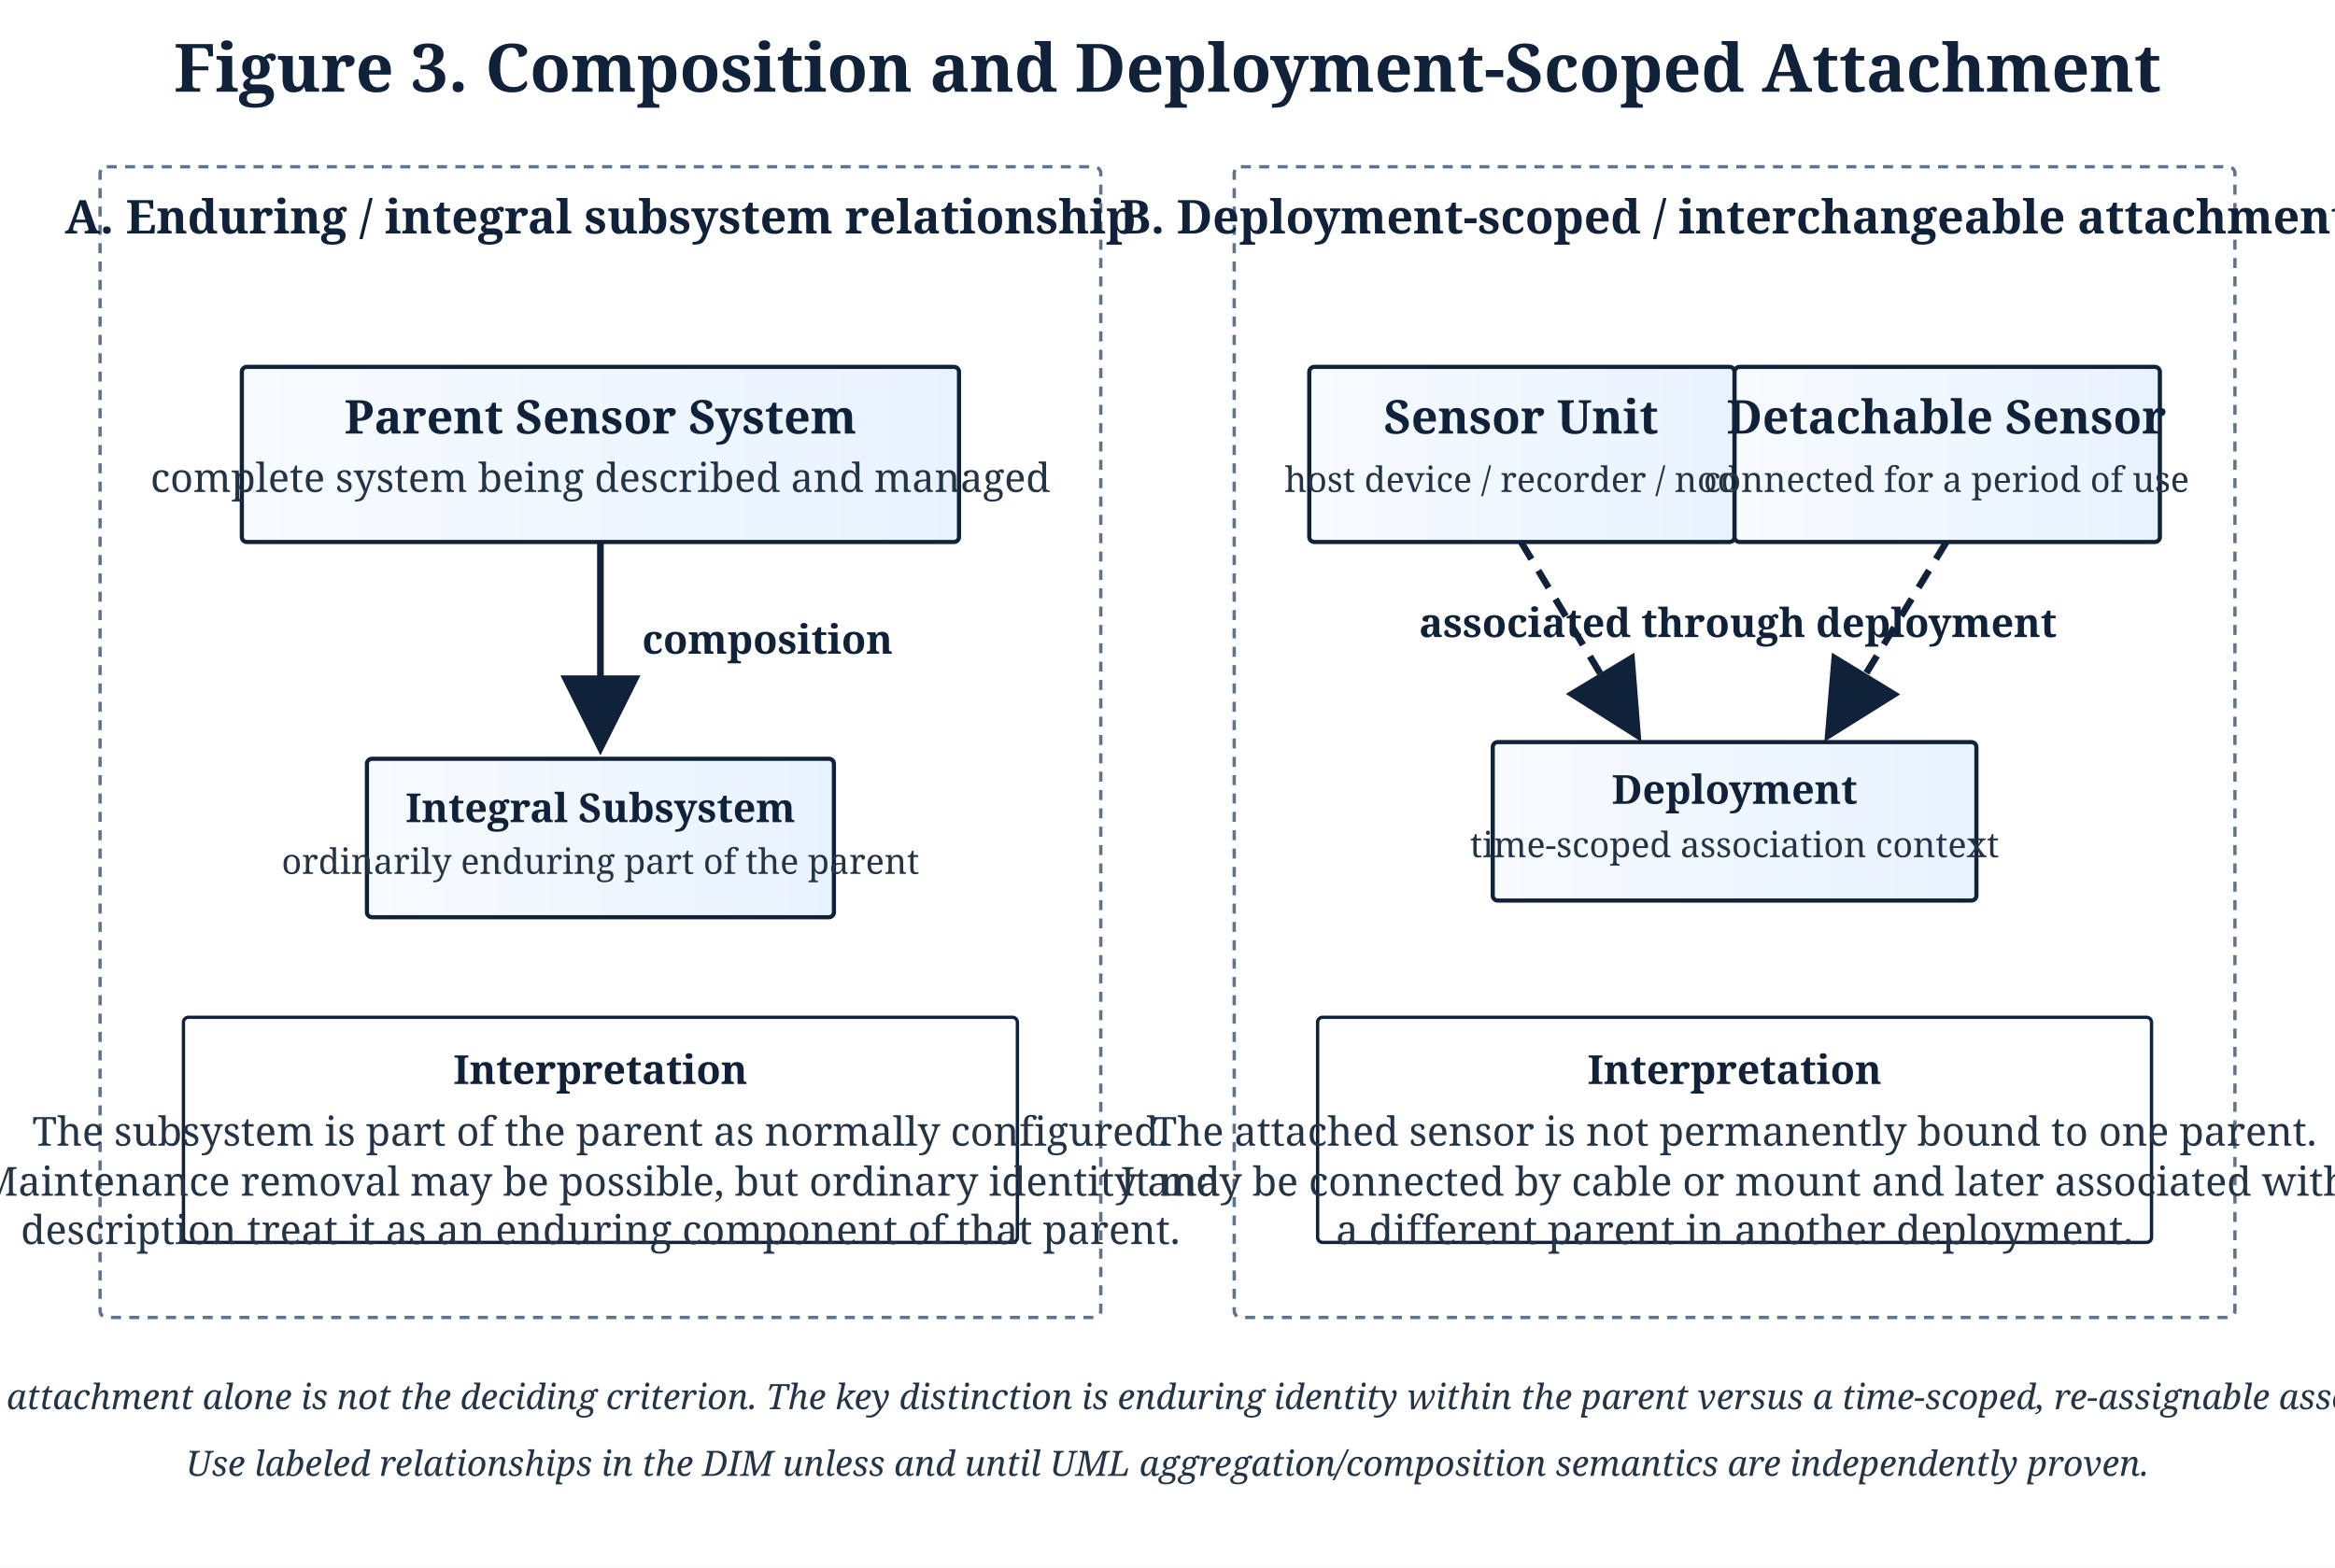
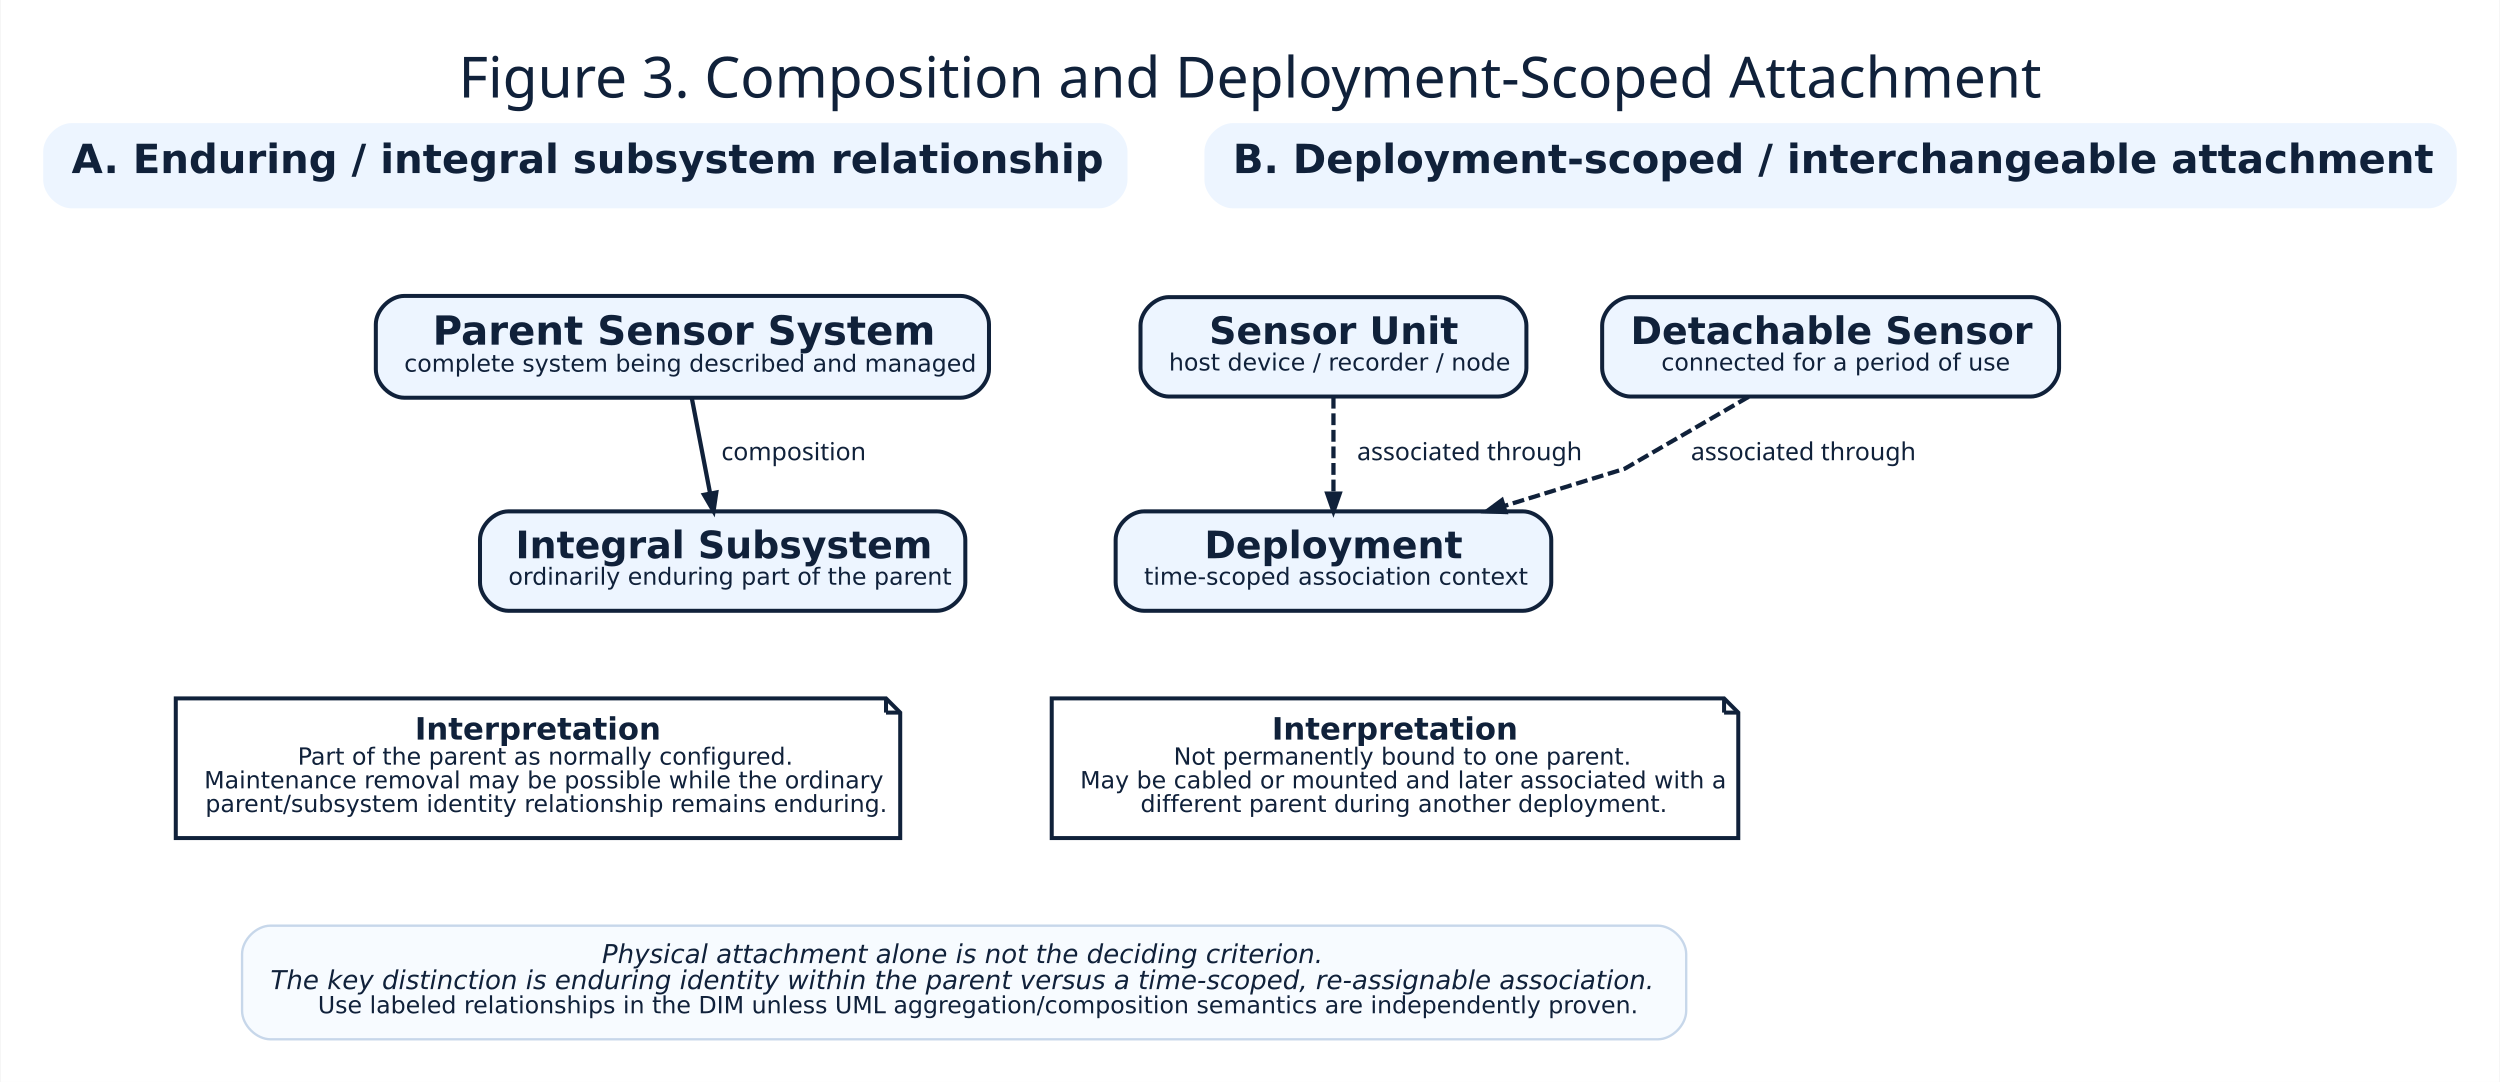
- <svg xmlns="http://www.w3.org/2000/svg" width="1400" height="940" viewBox="0 0 1400 940" role="img" aria-labelledby="title desc">
-   <defs>
-     <linearGradient id="box" x1="0" x2="1">
-       <stop offset="0%" stop-color="#f7fbff" />
-       <stop offset="100%" stop-color="#e8f2ff" />
-     </linearGradient>
-     <marker id="arrow" markerWidth="12" markerHeight="12" refX="10" refY="6" orient="auto" markerUnits="strokeWidth">
-       <path d="M0,0 L12,6 L0,12 z" fill="#10213a" />
-     </marker>
-     <style>
-     .title{font:700 40px Georgia,serif;fill:#10213a}.head{font:700 28px Georgia,serif;fill:#10213a}.subhead{font:700 24px Georgia,serif;fill:#10213a}
-     .body{font:24px Georgia,serif;fill:#243447}.small{font:21px Georgia,serif;fill:#243447}.italic{font:italic 21px Georgia,serif;fill:#243447}
-     .box{fill:url(#box);stroke:#10213a;stroke-width:2.5}.mini{fill:#ffffff;stroke:#10213a;stroke-width:2}.panel{fill:#ffffff;stroke:#5f738f;stroke-width:2;stroke-dasharray:6 5}
-     .link{stroke:#10213a;stroke-width:4;fill:none;marker-end:url(#arrow)}.dashed{stroke:#10213a;stroke-width:4;stroke-dasharray:12 8;fill:none;marker-end:url(#arrow)}
-   </style>
-   </defs>
-   <rect width="1400" height="940" fill="#ffffff" />
-   <text x="700" y="55" text-anchor="middle" class="title">Figure 3. Composition and Deployment-Scoped Attachment</text>
-   <rect x="60" y="100" width="600" height="690" rx="4" class="panel" />
-   <text x="360" y="140" text-anchor="middle" class="head">A. Enduring / integral subsystem relationship</text>
-   <rect x="145" y="220" width="430" height="105" rx="3" class="box" />
-   <text x="360" y="260" text-anchor="middle" class="head">Parent Sensor System</text>
-   <text x="360" y="295" text-anchor="middle" class="body">complete system being described and managed</text>
-   <rect x="220" y="455" width="280" height="95" rx="3" class="box" />
-   <text x="360" y="493" text-anchor="middle" class="subhead">Integral Subsystem</text>
-   <text x="360" y="524" text-anchor="middle" class="small">ordinarily enduring part of the parent</text>
-   <path d="M360 325 L360 445" class="link" />
-   <text x="385" y="392" class="subhead">composition</text>
-   <rect x="110" y="610" width="500" height="135" rx="3" class="mini" />
-   <text x="360" y="650" text-anchor="middle" class="subhead">Interpretation</text>
-   <text x="360" y="687" text-anchor="middle" class="body">The subsystem is part of the parent as normally configured.</text>
-   <text x="360" y="717" text-anchor="middle" class="body">Maintenance removal may be possible, but ordinary identity and</text>
-   <text x="360" y="746" text-anchor="middle" class="body">description treat it as an enduring component of that parent.</text>
-   <rect x="740" y="100" width="600" height="690" rx="4" class="panel" />
-   <text x="1040" y="140" text-anchor="middle" class="head">B. Deployment-scoped / interchangeable attachment</text>
-   <rect x="785" y="220" width="255" height="105" rx="3" class="box" />
-   <text x="912" y="260" text-anchor="middle" class="head">Sensor Unit</text>
-   <text x="912" y="295" text-anchor="middle" class="small">host device / recorder / node</text>
-   <rect x="1040" y="220" width="255" height="105" rx="3" class="box" />
-   <text x="1167" y="260" text-anchor="middle" class="head">Detachable Sensor</text>
-   <text x="1167" y="295" text-anchor="middle" class="small">connected for a period of use</text>
-   <rect x="895" y="445" width="290" height="95" rx="3" class="box" />
-   <text x="1040" y="482" text-anchor="middle" class="subhead">Deployment</text>
-   <text x="1040" y="514" text-anchor="middle" class="small">time-scoped association context</text>
-   <path d="M912 325 L980 438" class="dashed" />
-   <path d="M1167 325 L1098 438" class="dashed" />
-   <text x="1042" y="382" text-anchor="middle" class="subhead">associated through deployment</text>
-   <rect x="790" y="610" width="500" height="135" rx="3" class="mini" />
-   <text x="1040" y="650" text-anchor="middle" class="subhead">Interpretation</text>
-   <text x="1040" y="687" text-anchor="middle" class="body">The attached sensor is not permanently bound to one parent.</text>
-   <text x="1040" y="717" text-anchor="middle" class="body">It may be connected by cable or mount and later associated with</text>
-   <text x="1040" y="746" text-anchor="middle" class="body">a different parent in another deployment.</text>
-   <text x="700" y="845" text-anchor="middle" class="italic">Physical attachment alone is not the deciding criterion. The key distinction is enduring identity within the parent versus a time-scoped, re-assignable association.</text>
-   <text x="700" y="885" text-anchor="middle" class="italic">Use labeled relationships in the DIM unless and until UML aggregation/composition semantics are independently proven.</text>
+ <svg xmlns="http://www.w3.org/2000/svg" width="1056pt" height="457pt" viewBox="0.00 0.00 1055.50 457.00">
+   <g id="graph0" class="graph" transform="scale(1 1) rotate(0) translate(18 439)">
+     <polygon fill="white" stroke="transparent" points="-18,18 -18,-439 1037.5,-439 1037.5,18 -18,18" />
+     <text text-anchor="middle" x="509.75" y="-397.8" font-family="DejaVu Sans Bold" font-size="24.00" fill="#10213a">Figure 3. Composition and Deployment-Scoped Attachment</text>
+     <g id="node1" class="node">
+       <path fill="#edf5ff" stroke="transparent" stroke-width="1.7" d="M446,-387C446,-387 12,-387 12,-387 6,-387 0,-381 0,-375 0,-375 0,-363 0,-363 0,-357 6,-351 12,-351 12,-351 446,-351 446,-351 452,-351 458,-357 458,-363 458,-363 458,-375 458,-375 458,-381 452,-387 446,-387" />
+       <text text-anchor="start" x="12" y="-365.9" font-family="DejaVu Sans" font-weight="bold" font-size="17.00" fill="#10213a">A. Enduring / integral subsystem relationship</text>
+     </g>
+     <g id="node3" class="node">
+       <path fill="#edf5ff" stroke="#10213a" stroke-width="1.7" d="M387.5,-314C387.5,-314 152.5,-314 152.5,-314 146.5,-314 140.5,-308 140.5,-302 140.5,-302 140.5,-283 140.5,-283 140.5,-277 146.5,-271 152.5,-271 152.5,-271 387.5,-271 387.5,-271 393.5,-271 399.5,-277 399.5,-283 399.5,-283 399.5,-302 399.5,-302 399.5,-308 393.5,-314 387.5,-314" />
+       <text text-anchor="start" x="164.5" y="-293.4" font-family="DejaVu Sans" font-weight="bold" font-size="17.00" fill="#10213a">Parent Sensor System</text>
+       <text text-anchor="start" x="152.5" y="-282" font-family="DejaVu Sans" font-size="10.00" fill="#10213a">complete system being described and managed</text>
+     </g>
+     <g id="node2" class="node">
+       <path fill="#edf5ff" stroke="transparent" stroke-width="1.7" d="M1007.5,-387C1007.5,-387 502.5,-387 502.5,-387 496.5,-387 490.5,-381 490.5,-375 490.5,-375 490.5,-363 490.5,-363 490.5,-357 496.5,-351 502.5,-351 502.5,-351 1007.5,-351 1007.5,-351 1013.5,-351 1019.5,-357 1019.5,-363 1019.5,-363 1019.5,-375 1019.5,-375 1019.5,-381 1013.5,-387 1007.5,-387" />
+       <text text-anchor="start" x="502.5" y="-365.9" font-family="DejaVu Sans" font-weight="bold" font-size="17.00" fill="#10213a">B. Deployment-scoped / interchangeable attachment</text>
+     </g>
+     <g id="node4" class="node">
+       <path fill="#edf5ff" stroke="#10213a" stroke-width="1.7" d="M614.5,-313.5C614.5,-313.5 475.5,-313.5 475.5,-313.5 469.5,-313.5 463.5,-307.5 463.5,-301.5 463.5,-301.5 463.5,-283.5 463.5,-283.5 463.5,-277.5 469.5,-271.5 475.5,-271.5 475.5,-271.5 614.5,-271.5 614.5,-271.5 620.5,-271.5 626.5,-277.5 626.5,-283.5 626.5,-283.5 626.5,-301.5 626.5,-301.5 626.5,-307.5 620.5,-313.5 614.5,-313.5" />
+       <text text-anchor="start" x="492.5" y="-293.7" font-family="DejaVu Sans" font-weight="bold" font-size="16.00" fill="#10213a">Sensor Unit</text>
+       <text text-anchor="start" x="475.5" y="-282.5" font-family="DejaVu Sans" font-size="10.00" fill="#10213a">host device / recorder / node</text>
+     </g>
+     <g id="node5" class="node">
+       <path fill="#edf5ff" stroke="#10213a" stroke-width="1.7" d="M839.5,-313.5C839.5,-313.5 670.5,-313.5 670.5,-313.5 664.5,-313.5 658.5,-307.5 658.5,-301.5 658.5,-301.5 658.5,-283.5 658.5,-283.5 658.5,-277.5 664.5,-271.5 670.5,-271.5 670.5,-271.5 839.5,-271.5 839.5,-271.5 845.5,-271.5 851.5,-277.5 851.5,-283.5 851.5,-283.5 851.5,-301.5 851.5,-301.5 851.5,-307.5 845.5,-313.5 839.5,-313.5" />
+       <text text-anchor="start" x="670.5" y="-293.7" font-family="DejaVu Sans" font-weight="bold" font-size="16.00" fill="#10213a">Detachable Sensor</text>
+       <text text-anchor="start" x="683.5" y="-282.5" font-family="DejaVu Sans" font-size="10.00" fill="#10213a">connected for a period of use</text>
+     </g>
+     <g id="node6" class="node">
+       <path fill="#edf5ff" stroke="#10213a" stroke-width="1.7" d="M377.5,-223C377.5,-223 196.5,-223 196.5,-223 190.5,-223 184.5,-217 184.5,-211 184.5,-211 184.5,-193 184.5,-193 184.5,-187 190.5,-181 196.5,-181 196.5,-181 377.5,-181 377.5,-181 383.5,-181 389.5,-187 389.5,-193 389.5,-193 389.5,-211 389.5,-211 389.5,-217 383.5,-223 377.5,-223" />
+       <text text-anchor="start" x="199.5" y="-203.2" font-family="DejaVu Sans" font-weight="bold" font-size="16.00" fill="#10213a">Integral Subsystem</text>
+       <text text-anchor="start" x="196.5" y="-192" font-family="DejaVu Sans" font-size="10.00" fill="#10213a">ordinarily enduring part of the parent</text>
+     </g>
+     <g id="edge4" class="edge">
+       <path fill="none" stroke="#10213a" stroke-width="1.8" d="M273.94,-270.97C276.26,-258.94 279.21,-243.57 281.72,-230.5" />
+       <polygon fill="#10213a" stroke="#10213a" stroke-width="1.8" points="284.3,-230.97 283.14,-223.11 279.14,-229.98 284.3,-230.97" />
+       <text text-anchor="middle" x="317" y="-244.6" font-family="DejaVu Sans Bold" font-size="10.50" fill="#10213a">composition</text>
+     </g>
+     <g id="node7" class="node">
+       <path fill="#edf5ff" stroke="#10213a" stroke-width="1.7" d="M625,-223C625,-223 465,-223 465,-223 459,-223 453,-217 453,-211 453,-211 453,-193 453,-193 453,-187 459,-181 465,-181 465,-181 625,-181 625,-181 631,-181 637,-187 637,-193 637,-193 637,-211 637,-211 637,-217 631,-223 625,-223" />
+       <text text-anchor="start" x="490.5" y="-203.2" font-family="DejaVu Sans" font-weight="bold" font-size="16.00" fill="#10213a">Deployment</text>
+       <text text-anchor="start" x="465" y="-192" font-family="DejaVu Sans" font-size="10.00" fill="#10213a">time-scoped association context</text>
+     </g>
+     <g id="edge5" class="edge">
+       <path fill="none" stroke="#10213a" stroke-width="1.8" stroke-dasharray="5,2" d="M545,-271.42C545,-259.42 545,-244.01 545,-230.85" />
+       <polygon fill="#10213a" stroke="#10213a" stroke-width="1.8" points="547.63,-230.5 545,-223 542.38,-230.5 547.63,-230.5" />
+       <text text-anchor="middle" x="602.5" y="-244.6" font-family="DejaVu Sans Bold" font-size="10.50" fill="#10213a">associated through</text>
+     </g>
+     <g id="edge6" class="edge">
+       <path fill="none" stroke="#10213a" stroke-width="1.8" stroke-dasharray="5,2" d="M720.37,-271.4C696.1,-257.31 668,-241 668,-241 668,-241 643.88,-233.55 617,-225.24" />
+       <polygon fill="#10213a" stroke="#10213a" stroke-width="1.8" points="617.68,-222.71 609.74,-223 616.13,-227.72 617.68,-222.71" />
+       <text text-anchor="middle" x="743.5" y="-244.6" font-family="DejaVu Sans Bold" font-size="10.50" fill="#10213a">associated through</text>
+     </g>
+     <g id="node8" class="node">
+       <polygon fill="#ffffff" stroke="#10213a" stroke-width="1.7" points="356,-144 56,-144 56,-85 362,-85 362,-138 356,-144" />
+       <polyline fill="none" stroke="#10213a" stroke-width="1.7" points="356,-144 356,-138 " />
+       <polyline fill="none" stroke="#10213a" stroke-width="1.7" points="362,-138 356,-138 " />
+       <text text-anchor="start" x="157" y="-126.6" font-family="DejaVu Sans" font-weight="bold" font-size="13.00" fill="#10213a">Interpretation</text>
+       <text text-anchor="start" x="107.5" y="-116" font-family="DejaVu Sans" font-size="10.00" fill="#10213a">Part of the parent as normally configured.</text>
+       <text text-anchor="start" x="68" y="-106" font-family="DejaVu Sans" font-size="10.00" fill="#10213a">Maintenance removal may be possible while the ordinary</text>
+       <text text-anchor="start" x="68.5" y="-96" font-family="DejaVu Sans" font-size="10.00" fill="#10213a">parent/subsystem identity relationship remains enduring.</text>
+     </g>
+     <g id="node9" class="node">
+       <polygon fill="#ffffff" stroke="#10213a" stroke-width="1.7" points="710,-144 426,-144 426,-85 716,-85 716,-138 710,-144" />
+       <polyline fill="none" stroke="#10213a" stroke-width="1.7" points="710,-144 710,-138 " />
+       <polyline fill="none" stroke="#10213a" stroke-width="1.7" points="716,-138 710,-138 " />
+       <text text-anchor="start" x="519" y="-126.6" font-family="DejaVu Sans" font-weight="bold" font-size="13.00" fill="#10213a">Interpretation</text>
+       <text text-anchor="start" x="477.5" y="-116" font-family="DejaVu Sans" font-size="10.00" fill="#10213a">Not permanently bound to one parent.</text>
+       <text text-anchor="start" x="438" y="-106" font-family="DejaVu Sans" font-size="10.00" fill="#10213a">May be cabled or mounted and later associated with a</text>
+       <text text-anchor="start" x="463.5" y="-96" font-family="DejaVu Sans" font-size="10.00" fill="#10213a">different parent during another deployment.</text>
+     </g>
+     <g id="node10" class="node">
+       <path fill="#f7fbff" stroke="#c7d7ea" d="M682,-48C682,-48 96,-48 96,-48 90,-48 84,-42 84,-36 84,-36 84,-12 84,-12 84,-6 90,0 96,0 96,0 682,0 682,0 688,0 694,-6 694,-12 694,-12 694,-36 694,-36 694,-42 688,-48 682,-48" />
+       <text text-anchor="start" x="236" y="-32.2" font-family="DejaVu Sans" font-style="italic" font-size="11.00" fill="#10213a">Physical attachment alone is not the deciding criterion.</text>
+       <text text-anchor="start" x="96" y="-21.2" font-family="DejaVu Sans" font-style="italic" font-size="11.00" fill="#10213a">The key distinction is enduring identity within the parent versus a time-scoped, re-assignable association.</text>
+       <text text-anchor="start" x="116" y="-11" font-family="DejaVu Sans" font-size="10.00" fill="#10213a">Use labeled relationships in the DIM unless UML aggregation/composition semantics are independently proven.</text>
+     </g>
+   </g>
</svg>
